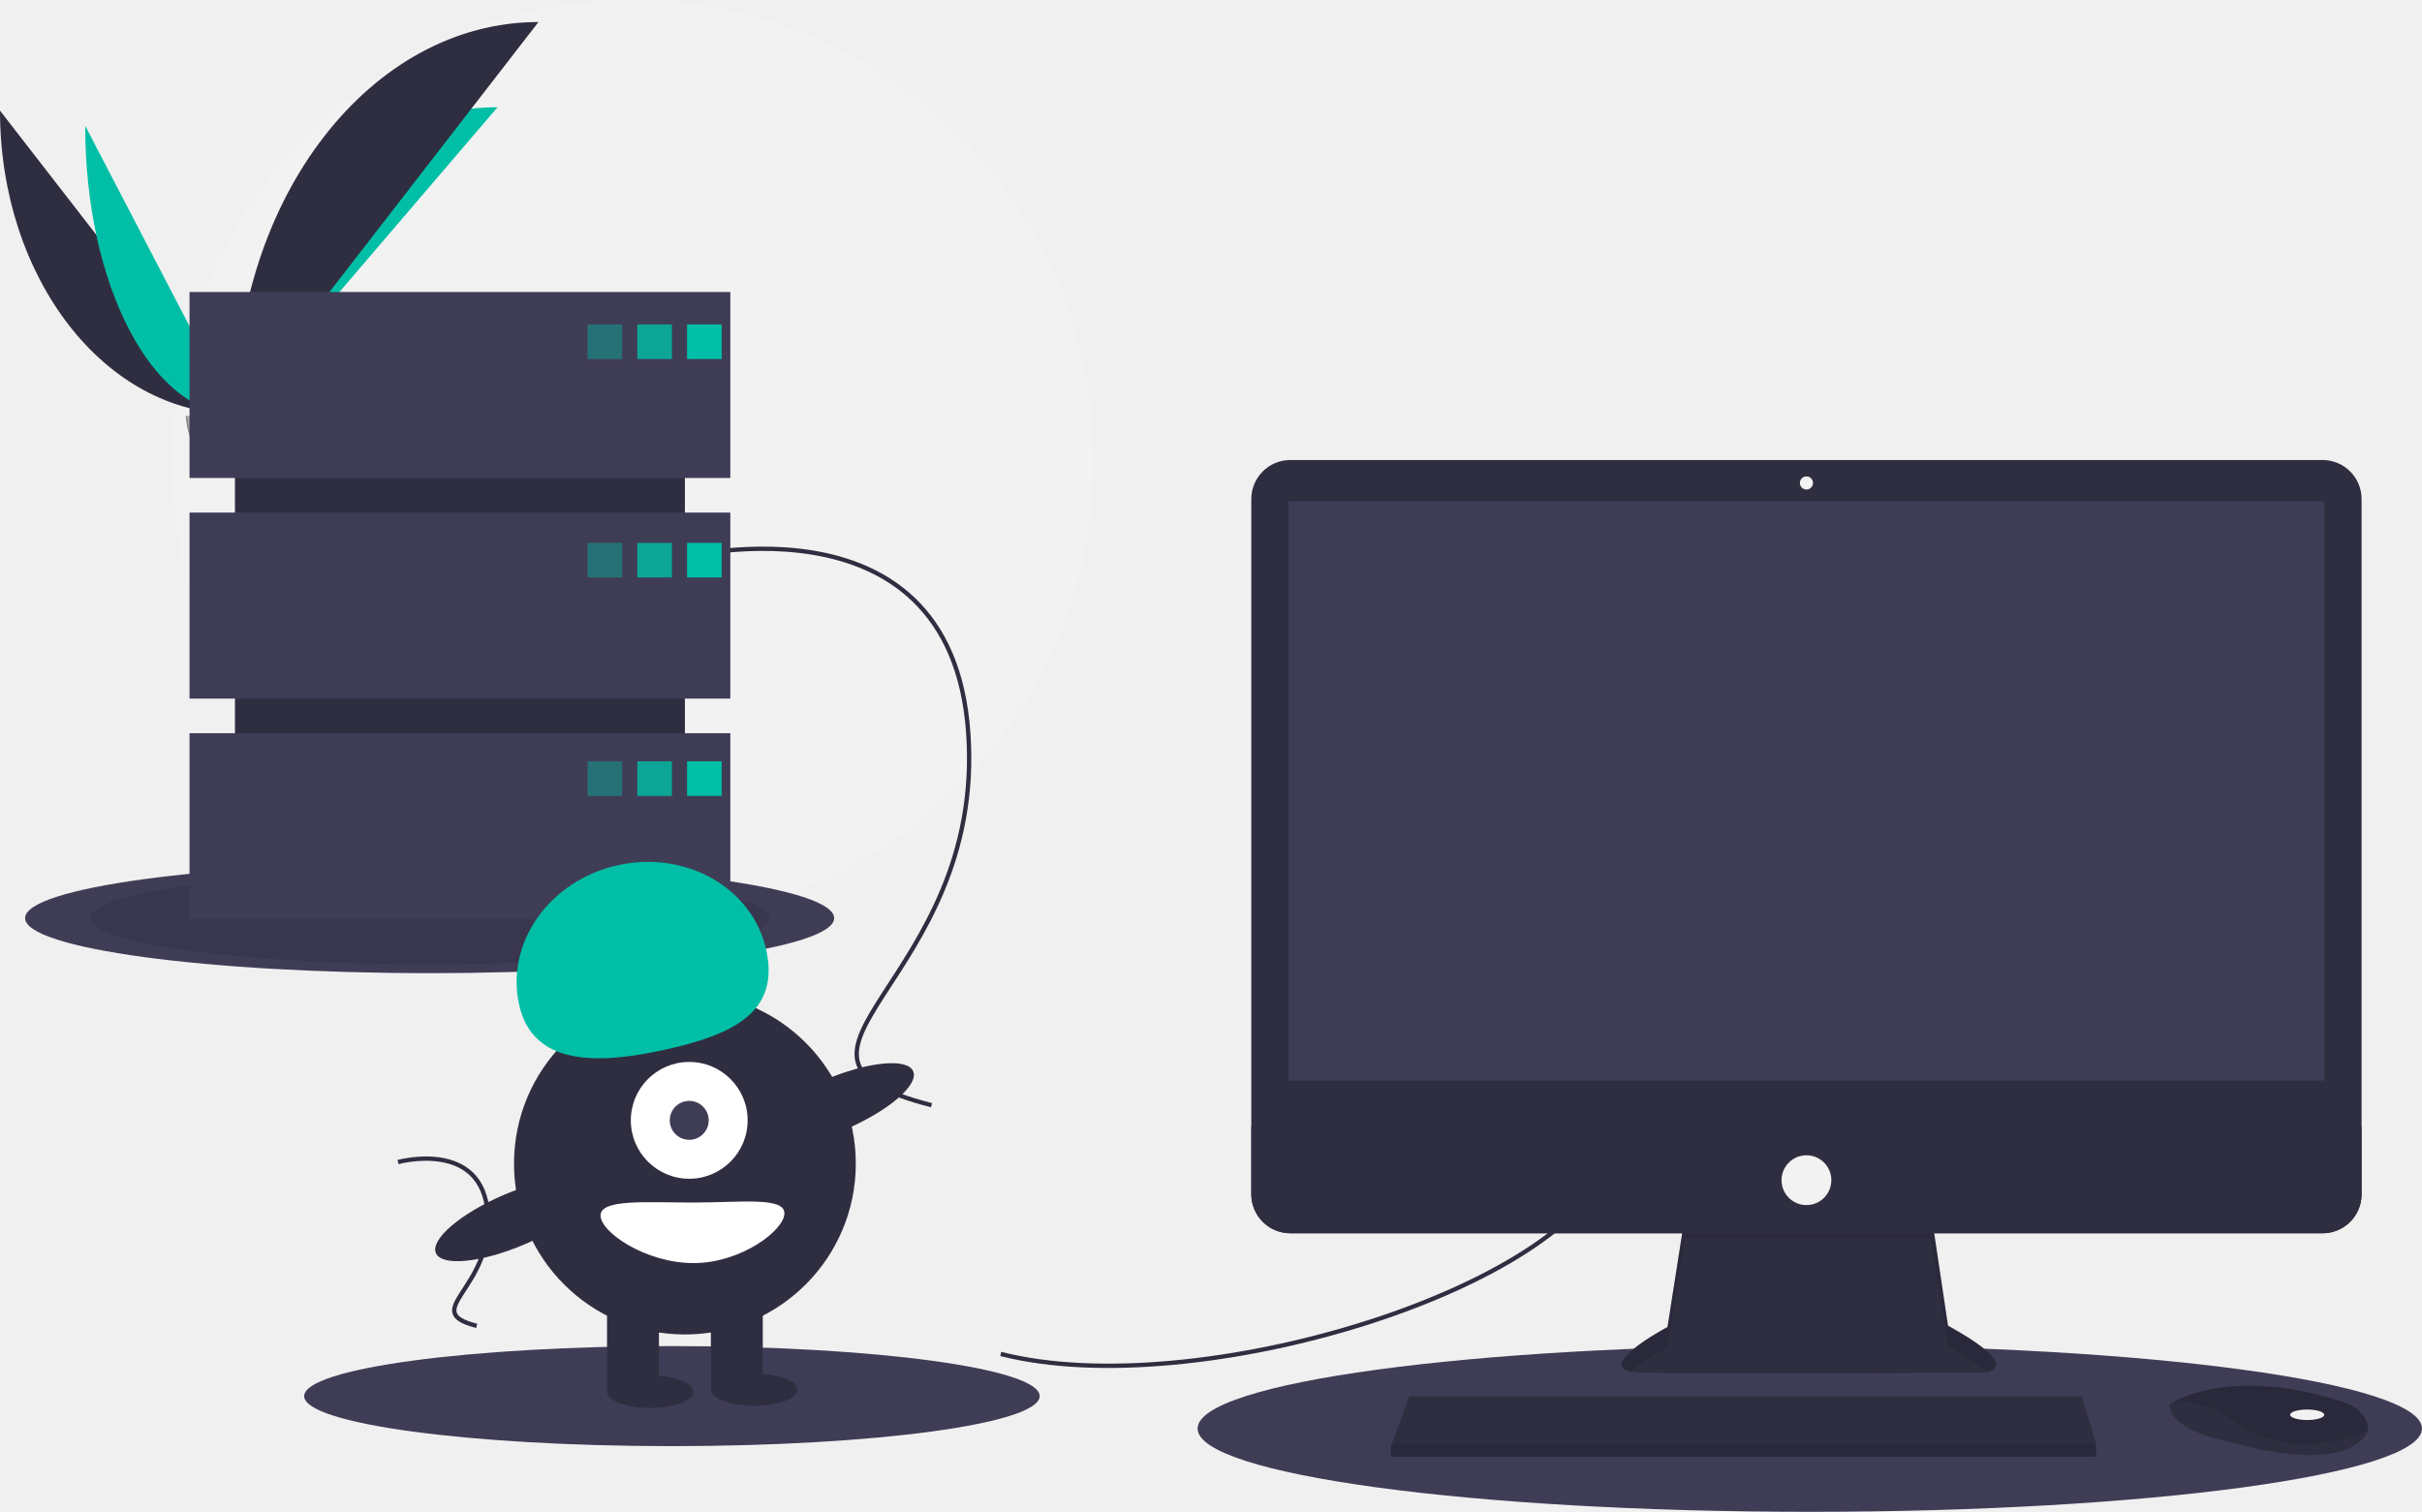
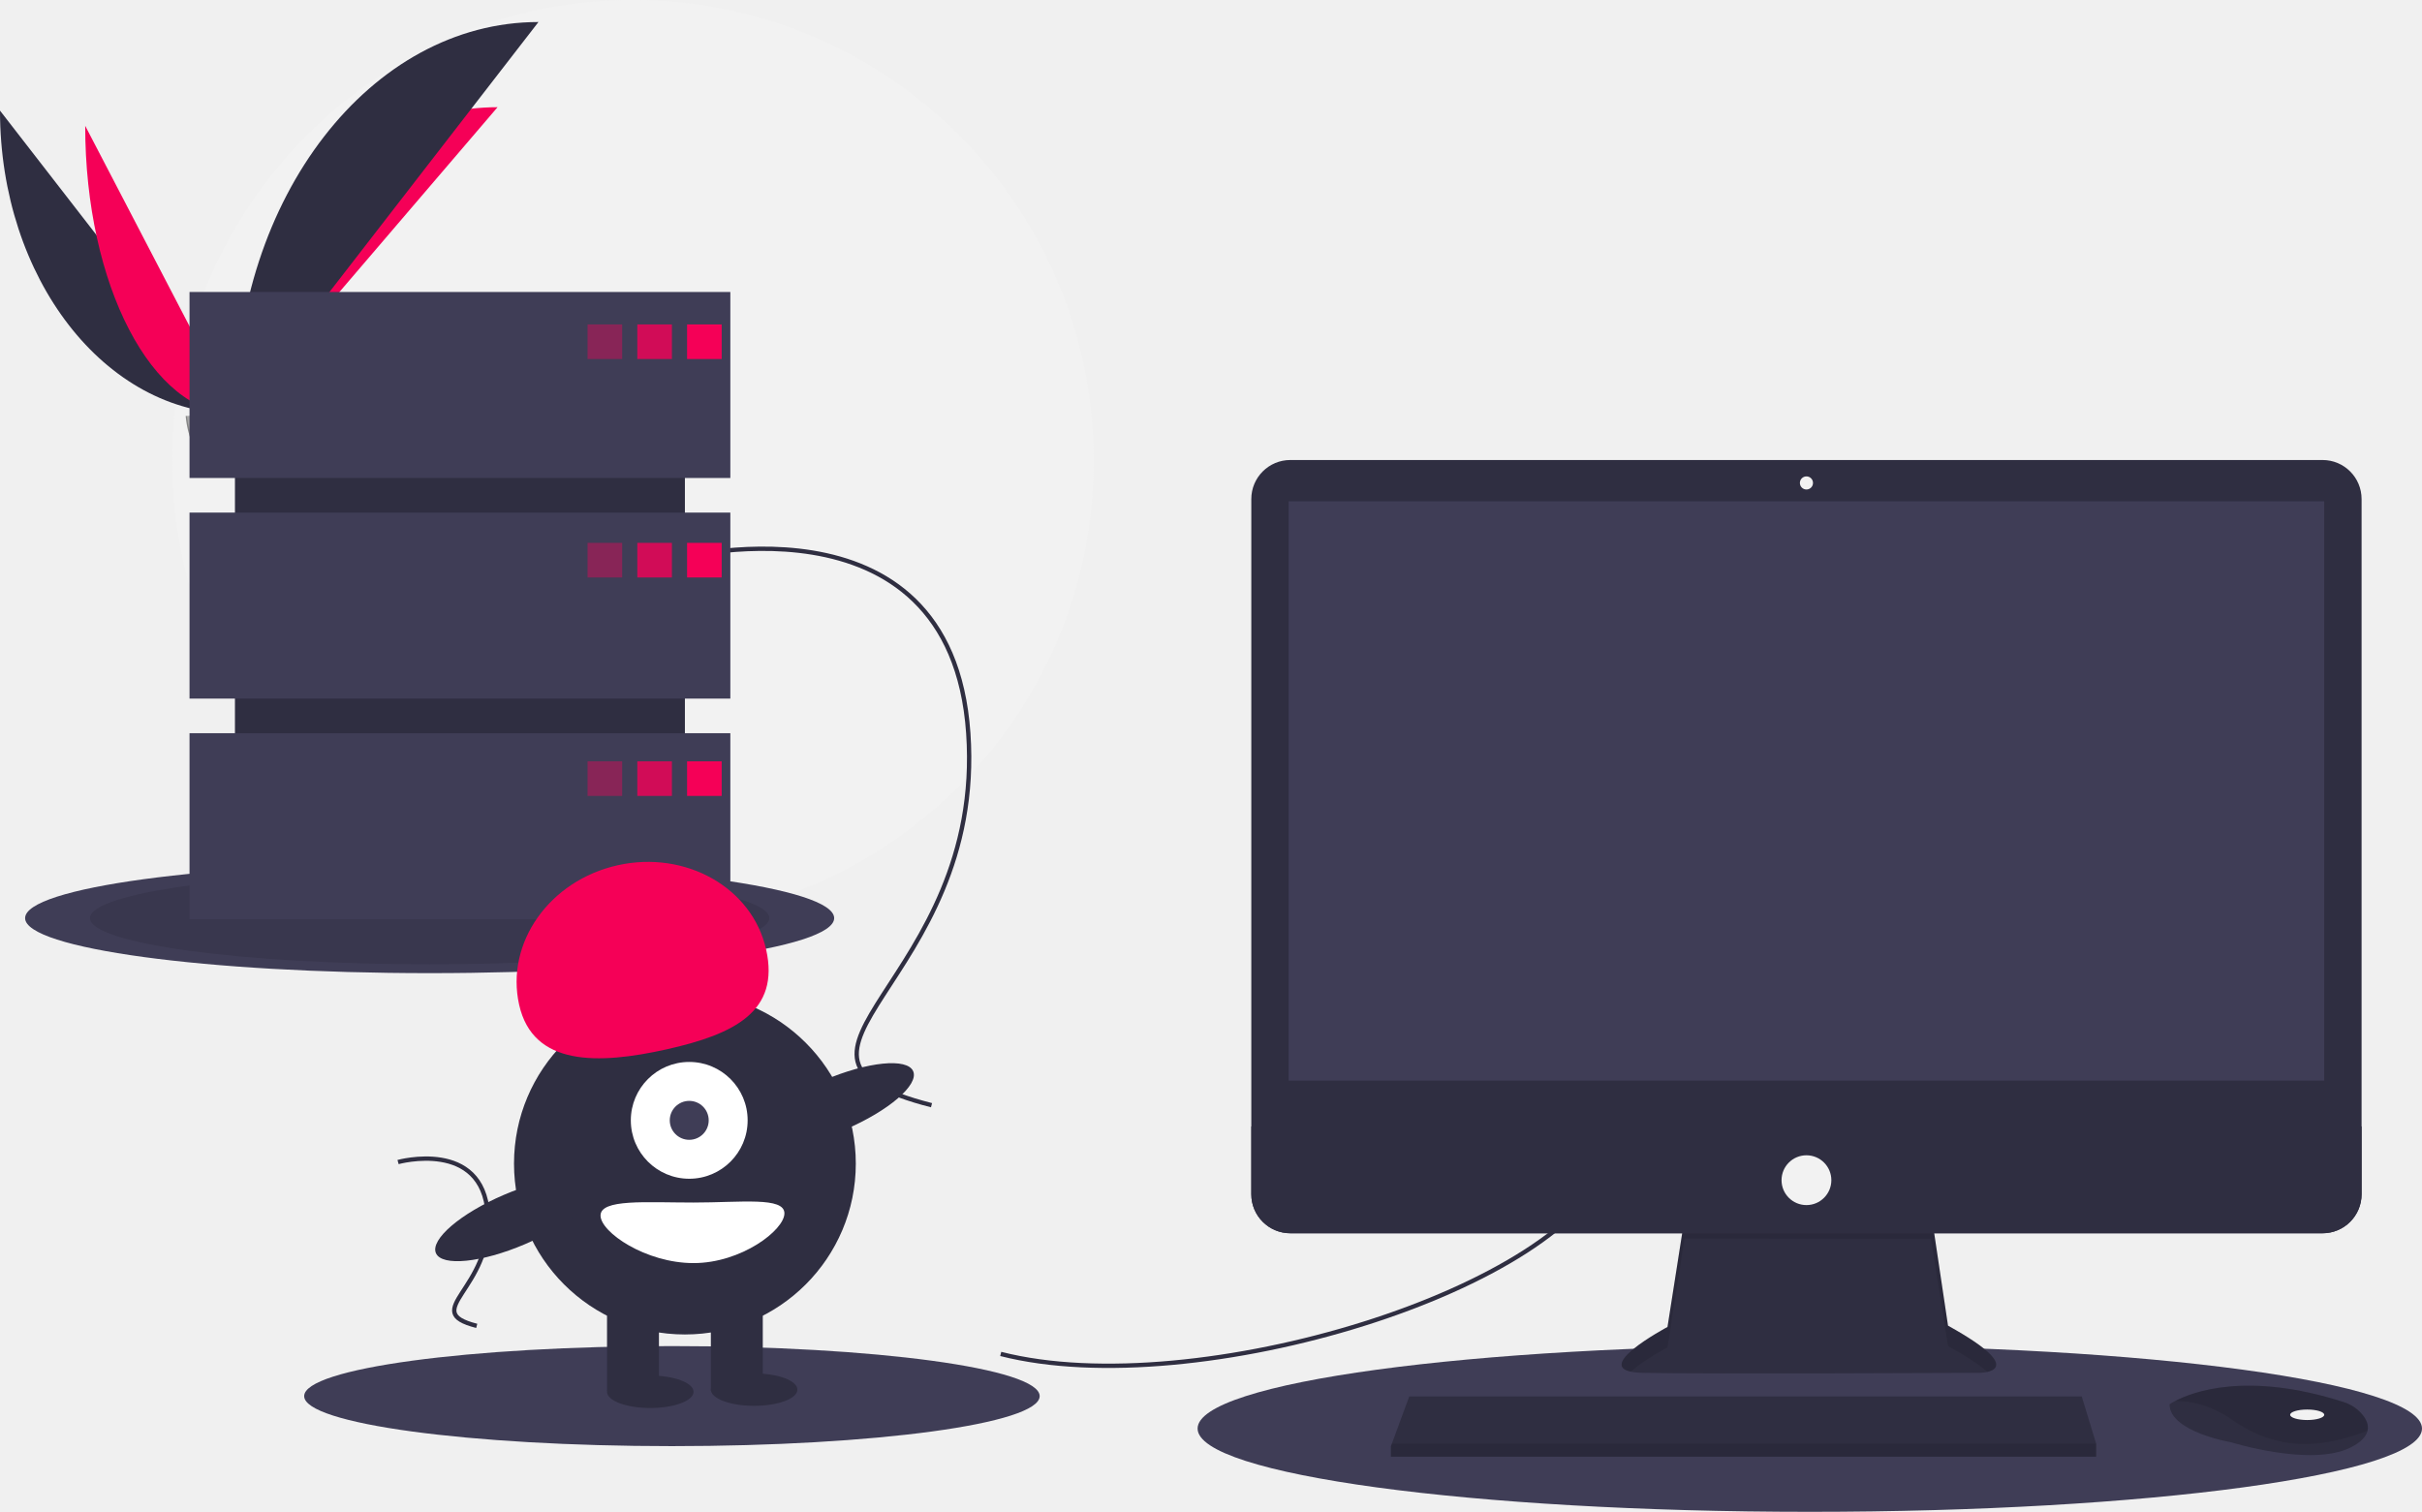
- <svg xmlns="http://www.w3.org/2000/svg" data-name="Layer 1" width="1119.609" height="699" viewBox="0 0 1119.609 699">
+ <svg xmlns="http://www.w3.org/2000/svg" width="1119.609" height="699" viewBox="0 0 1119.609 699" role="img" artist="Katerina Limpitsouni" source="https://undraw.co/">
  <circle cx="292.609" cy="213" r="213" fill="#f2f2f2" />
  <path d="M31.391,151.642c0,77.498,48.618,140.208,108.701,140.208" transform="translate(-31.39089 -100.5)" fill="#2f2e41" />
-   <path d="M140.092,291.851c0-78.369,54.255-141.784,121.304-141.784" transform="translate(-31.39089 -100.5)" fill="#00bfa6" />
-   <path d="M70.775,158.668c0,73.615,31.003,133.183,69.316,133.183" transform="translate(-31.39089 -100.5)" fill="#00bfa6" />
+   <path d="M140.092,291.851c0-78.369,54.255-141.784,121.304-141.784" transform="translate(-31.39089 -100.5)" fill="#F50057" />
+   <path d="M70.775,158.668c0,73.615,31.003,133.183,69.316,133.183" transform="translate(-31.39089 -100.5)" fill="#F50057" />
  <path d="M140.092,291.851c0-100.138,62.71-181.168,140.208-181.168" transform="translate(-31.39089 -100.5)" fill="#2f2e41" />
  <path d="M117.224,292.839s15.416-.475,20.061-3.783,23.713-7.258,24.866-1.953,23.167,26.388,5.763,26.529-40.439-2.711-45.076-5.535S117.224,292.839,117.224,292.839Z" transform="translate(-31.39089 -100.5)" fill="#a8a8a8" />
  <path d="M168.224,311.785c-17.404.14-40.439-2.711-45.076-5.535-3.531-2.151-4.938-9.869-5.409-13.43-.326.014-.515.02-.515.02s.976,12.433,5.613,15.257,27.672,5.676,45.076,5.535c5.024-.041,6.759-1.828,6.664-4.475C173.879,310.756,171.963,311.755,168.224,311.785Z" transform="translate(-31.39089 -100.5)" opacity="0.2" />
  <ellipse cx="198.609" cy="424.5" rx="187" ry="25.44" fill="#3f3d56" />
  <ellipse cx="198.609" cy="424.5" rx="157" ry="21.359" opacity="0.1" />
  <ellipse cx="836.609" cy="660.5" rx="283" ry="38.5" fill="#3f3d56" />
  <ellipse cx="310.609" cy="645.5" rx="170" ry="23.127" fill="#3f3d56" />
  <path d="M494,726.5c90,23,263-30,282-90" transform="translate(-31.39089 -100.5)" fill="none" stroke="#2f2e41" stroke-miterlimit="10" stroke-width="2" />
  <path d="M341,359.5s130-36,138,80-107,149-17,172" transform="translate(-31.39089 -100.5)" fill="none" stroke="#2f2e41" stroke-miterlimit="10" stroke-width="2" />
  <path d="M215.402,637.783s39.072-10.82,41.477,24.044-32.16,44.783-5.109,51.696" transform="translate(-31.39089 -100.5)" fill="none" stroke="#2f2e41" stroke-miterlimit="10" stroke-width="2" />
  <path d="M810.096,663.74,802.218,714.035s-38.782,20.603-11.513,21.209,155.733,0,155.733,0,24.845,0-14.543-21.815l-7.878-52.719Z" transform="translate(-31.39089 -100.5)" fill="#2f2e41" />
  <path d="M785.219,734.698c6.193-5.51,16.999-11.252,16.999-11.252l7.878-50.295,113.922.107,7.878,49.582c9.185,5.087,14.875,8.987,18.204,11.978,5.059-1.154,10.587-5.444-18.204-21.389l-7.878-52.719-113.922,3.03L802.218,714.035S769.63,731.35,785.219,734.698Z" transform="translate(-31.39089 -100.5)" opacity="0.1" />
  <rect x="578.433" y="212.689" width="513.253" height="357.52" rx="18.046" fill="#2f2e41" />
  <rect x="595.703" y="231.777" width="478.713" height="267.837" fill="#3f3d56" />
  <circle cx="835.059" cy="223.293" r="3.03" fill="#f2f2f2" />
  <path d="M1123.077,621.322V652.663a18.043,18.043,0,0,1-18.046,18.046H627.869A18.043,18.043,0,0,1,609.824,652.663V621.322Z" transform="translate(-31.39089 -100.5)" fill="#2f2e41" />
  <polygon points="968.978 667.466 968.978 673.526 642.968 673.526 642.968 668.678 643.417 667.466 651.452 645.651 962.312 645.651 968.978 667.466" fill="#2f2e41" />
  <path d="M1125.828,762.034c-.594,2.539-2.836,5.217-7.902,7.75-18.179,9.089-55.143-2.424-55.143-2.424s-28.48-4.848-28.48-17.573a22.725,22.725,0,0,1,2.497-1.485c7.643-4.044,32.984-14.021,77.918.422a18.739,18.739,0,0,1,8.541,5.597C1125.079,756.454,1126.507,759.157,1125.828,762.034Z" transform="translate(-31.39089 -100.5)" fill="#2f2e41" />
  <path d="M1125.828,762.034c-22.251,8.526-42.084,9.162-62.439-4.975-10.265-7.126-19.591-8.89-26.59-8.756,7.643-4.044,32.984-14.021,77.918.422a18.739,18.739,0,0,1,8.541,5.597C1125.079,756.454,1126.507,759.157,1125.828,762.034Z" transform="translate(-31.39089 -100.5)" opacity="0.1" />
  <ellipse cx="1066.538" cy="654.135" rx="7.878" ry="2.424" fill="#f2f2f2" />
  <circle cx="835.059" cy="545.667" r="11.513" fill="#f2f2f2" />
  <polygon points="968.978 667.466 968.978 673.526 642.968 673.526 642.968 668.678 643.417 667.466 968.978 667.466" opacity="0.1" />
  <rect x="108.609" y="159" width="208" height="242" fill="#2f2e41" />
  <rect x="87.609" y="135" width="250" height="86" fill="#3f3d56" />
  <rect x="87.609" y="237" width="250" height="86" fill="#3f3d56" />
  <rect x="87.609" y="339" width="250" height="86" fill="#3f3d56" />
-   <rect x="271.609" y="150" width="16" height="16" fill="#00bfa6" opacity="0.4" />
-   <rect x="294.609" y="150" width="16" height="16" fill="#00bfa6" opacity="0.8" />
-   <rect x="317.609" y="150" width="16" height="16" fill="#00bfa6" />
-   <rect x="271.609" y="251" width="16" height="16" fill="#00bfa6" opacity="0.4" />
-   <rect x="294.609" y="251" width="16" height="16" fill="#00bfa6" opacity="0.8" />
-   <rect x="317.609" y="251" width="16" height="16" fill="#00bfa6" />
-   <rect x="271.609" y="352" width="16" height="16" fill="#00bfa6" opacity="0.4" />
-   <rect x="294.609" y="352" width="16" height="16" fill="#00bfa6" opacity="0.8" />
-   <rect x="317.609" y="352" width="16" height="16" fill="#00bfa6" />
+   <rect x="271.609" y="150" width="16" height="16" fill="#F50057" opacity="0.4" />
+   <rect x="294.609" y="150" width="16" height="16" fill="#F50057" opacity="0.8" />
+   <rect x="317.609" y="150" width="16" height="16" fill="#F50057" />
+   <rect x="271.609" y="251" width="16" height="16" fill="#F50057" opacity="0.4" />
+   <rect x="294.609" y="251" width="16" height="16" fill="#F50057" opacity="0.8" />
+   <rect x="317.609" y="251" width="16" height="16" fill="#F50057" />
+   <rect x="271.609" y="352" width="16" height="16" fill="#F50057" opacity="0.4" />
+   <rect x="294.609" y="352" width="16" height="16" fill="#F50057" opacity="0.8" />
+   <rect x="317.609" y="352" width="16" height="16" fill="#F50057" />
  <circle cx="316.609" cy="538" r="79" fill="#2f2e41" />
  <rect x="280.609" y="600" width="24" height="43" fill="#2f2e41" />
  <rect x="328.609" y="600" width="24" height="43" fill="#2f2e41" />
  <ellipse cx="300.609" cy="643.5" rx="20" ry="7.5" fill="#2f2e41" />
  <ellipse cx="348.609" cy="642.5" rx="20" ry="7.5" fill="#2f2e41" />
  <circle cx="318.609" cy="518" r="27" fill="#fff" />
  <circle cx="318.609" cy="518" r="9" fill="#3f3d56" />
-   <path d="M271.367,565.032c-6.379-28.568,14.012-57.434,45.544-64.475s62.265,10.41,68.644,38.978-14.519,39.104-46.051,46.145S277.746,593.6,271.367,565.032Z" transform="translate(-31.39089 -100.5)" fill="#00bfa6" />
+   <path d="M271.367,565.032c-6.379-28.568,14.012-57.434,45.544-64.475s62.265,10.41,68.644,38.978-14.519,39.104-46.051,46.145S277.746,593.6,271.367,565.032Z" transform="translate(-31.39089 -100.5)" fill="#F50057" />
  <ellipse cx="417.215" cy="611.344" rx="39.5" ry="12.4" transform="translate(-238.2867 112.9804) rotate(-23.17116)" fill="#2f2e41" />
  <ellipse cx="269.215" cy="664.344" rx="39.5" ry="12.4" transform="translate(-271.0797 59.02084) rotate(-23.17116)" fill="#2f2e41" />
  <path d="M394,661.5c0,7.732-19.909,23-42,23s-43-14.268-43-22,20.909-6,43-6S394,653.768,394,661.5Z" transform="translate(-31.39089 -100.5)" fill="#fff" />
</svg>
